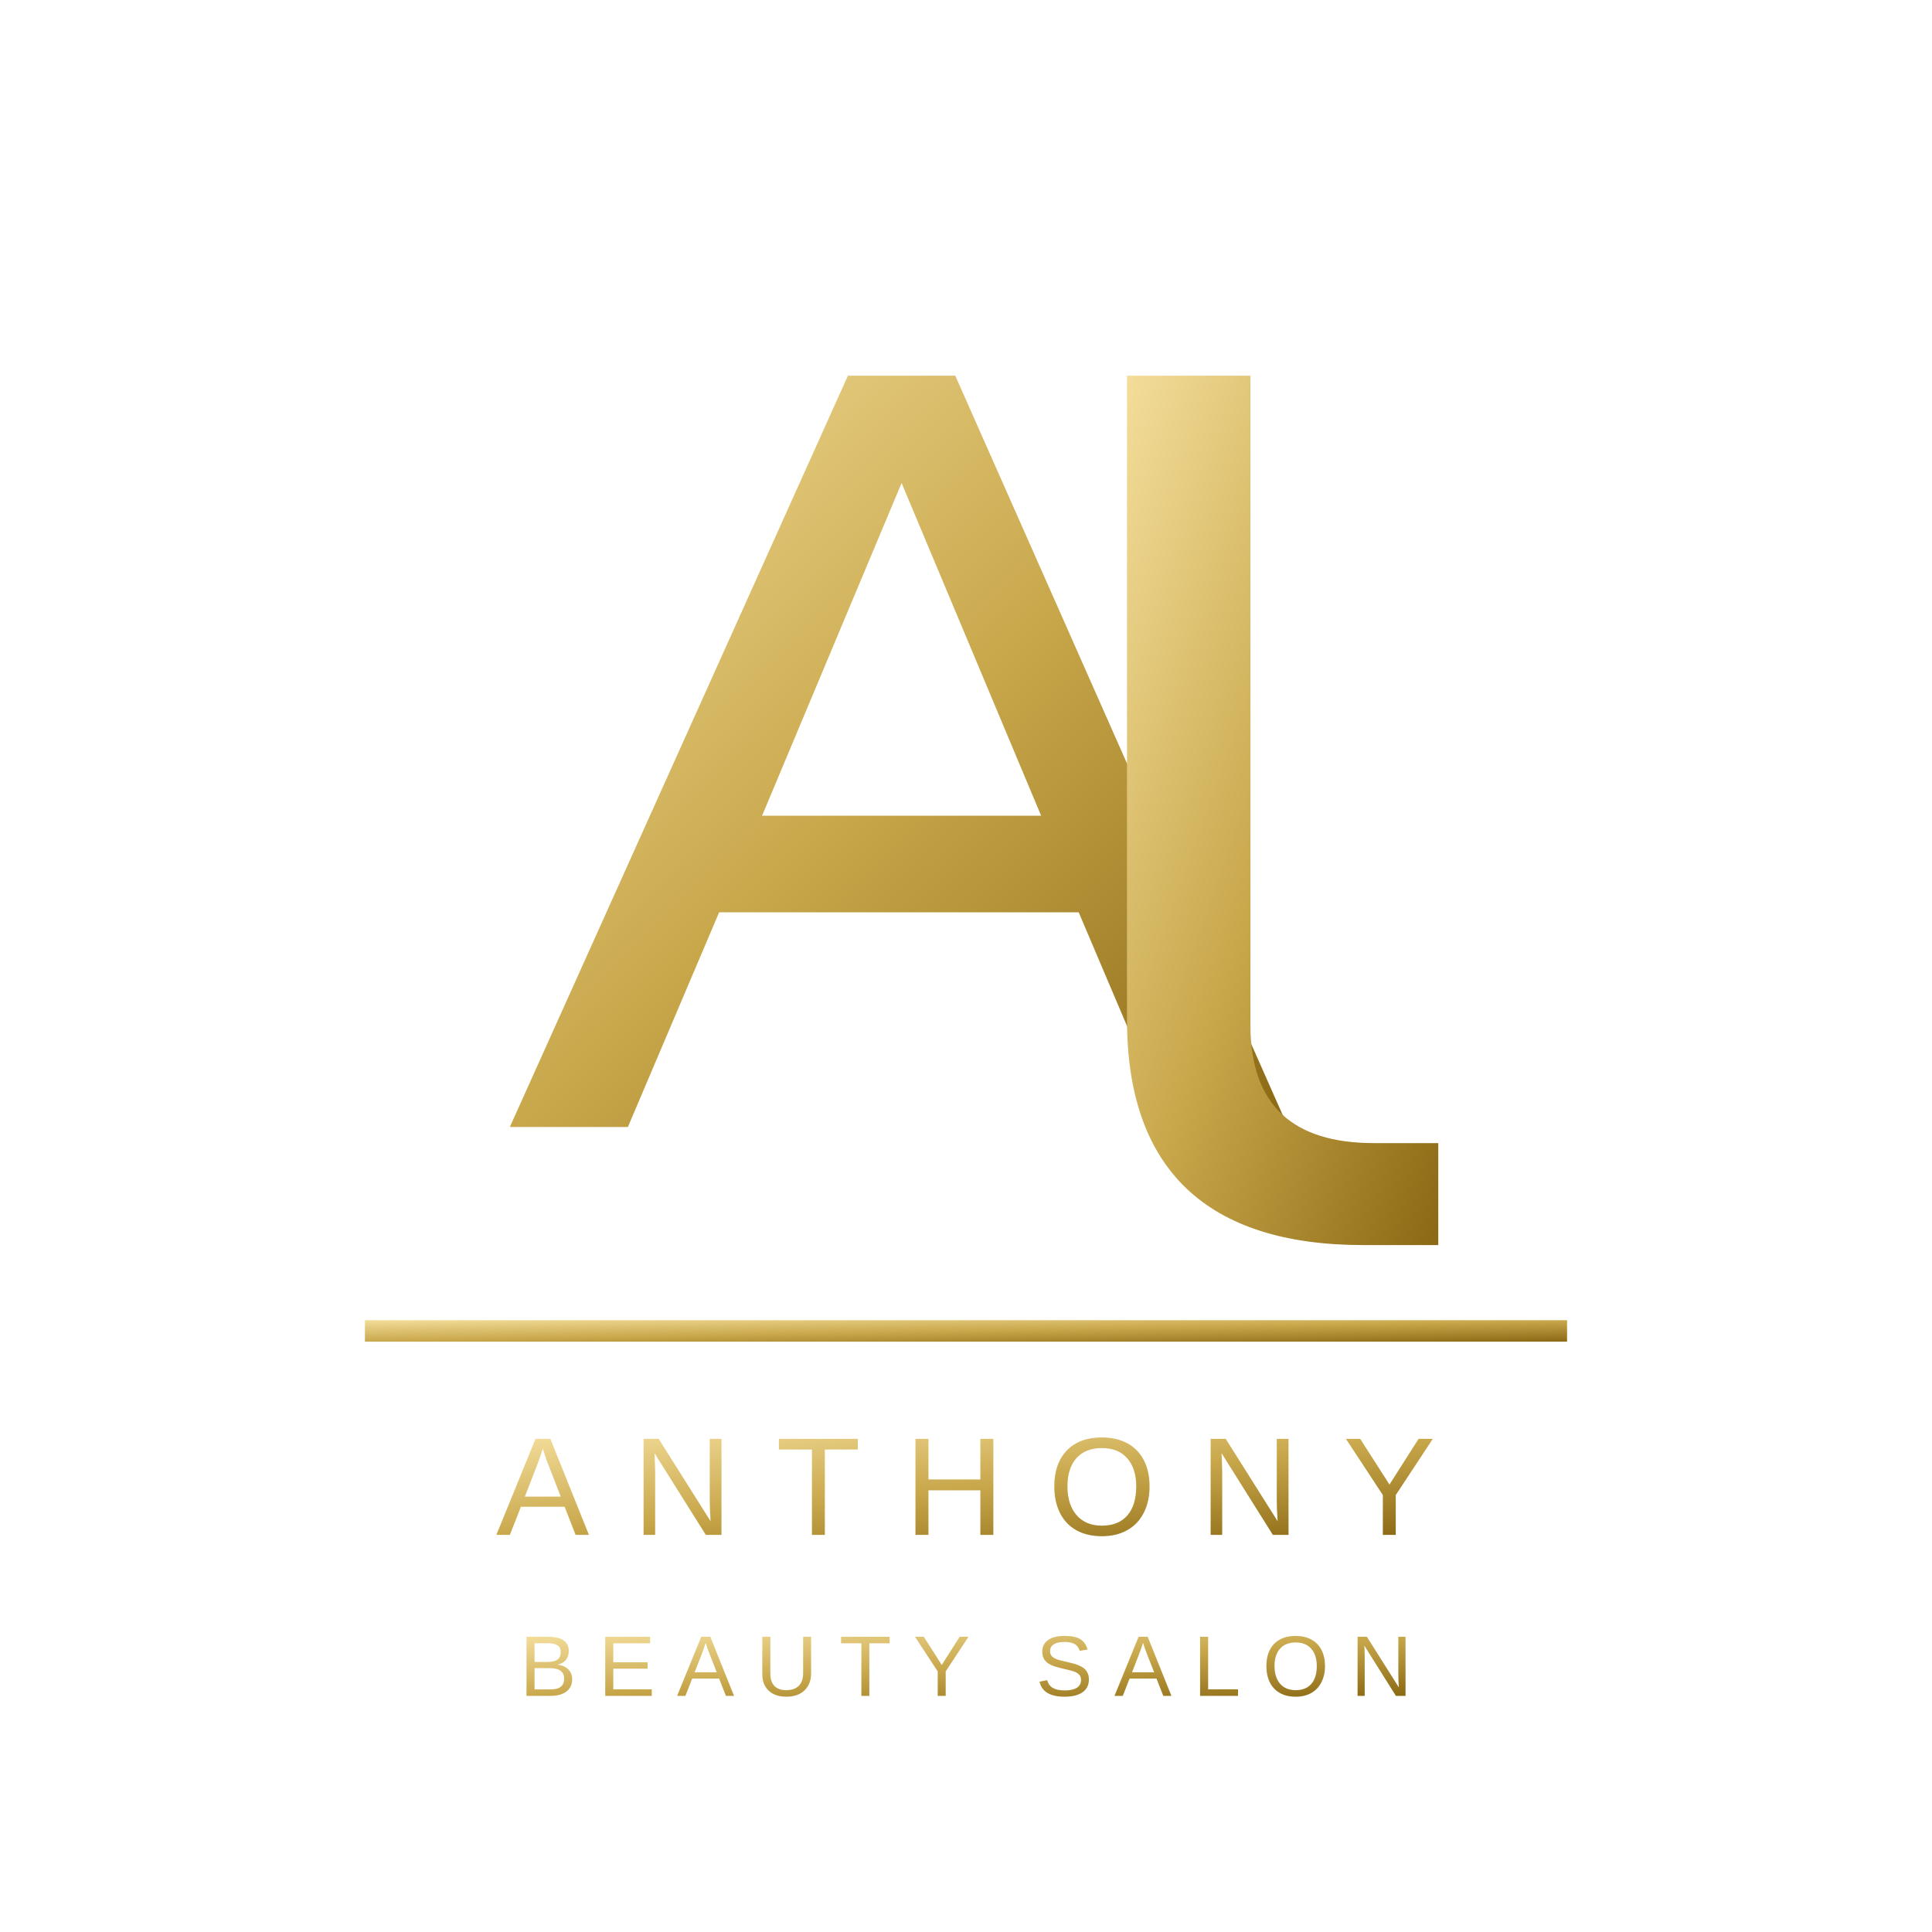
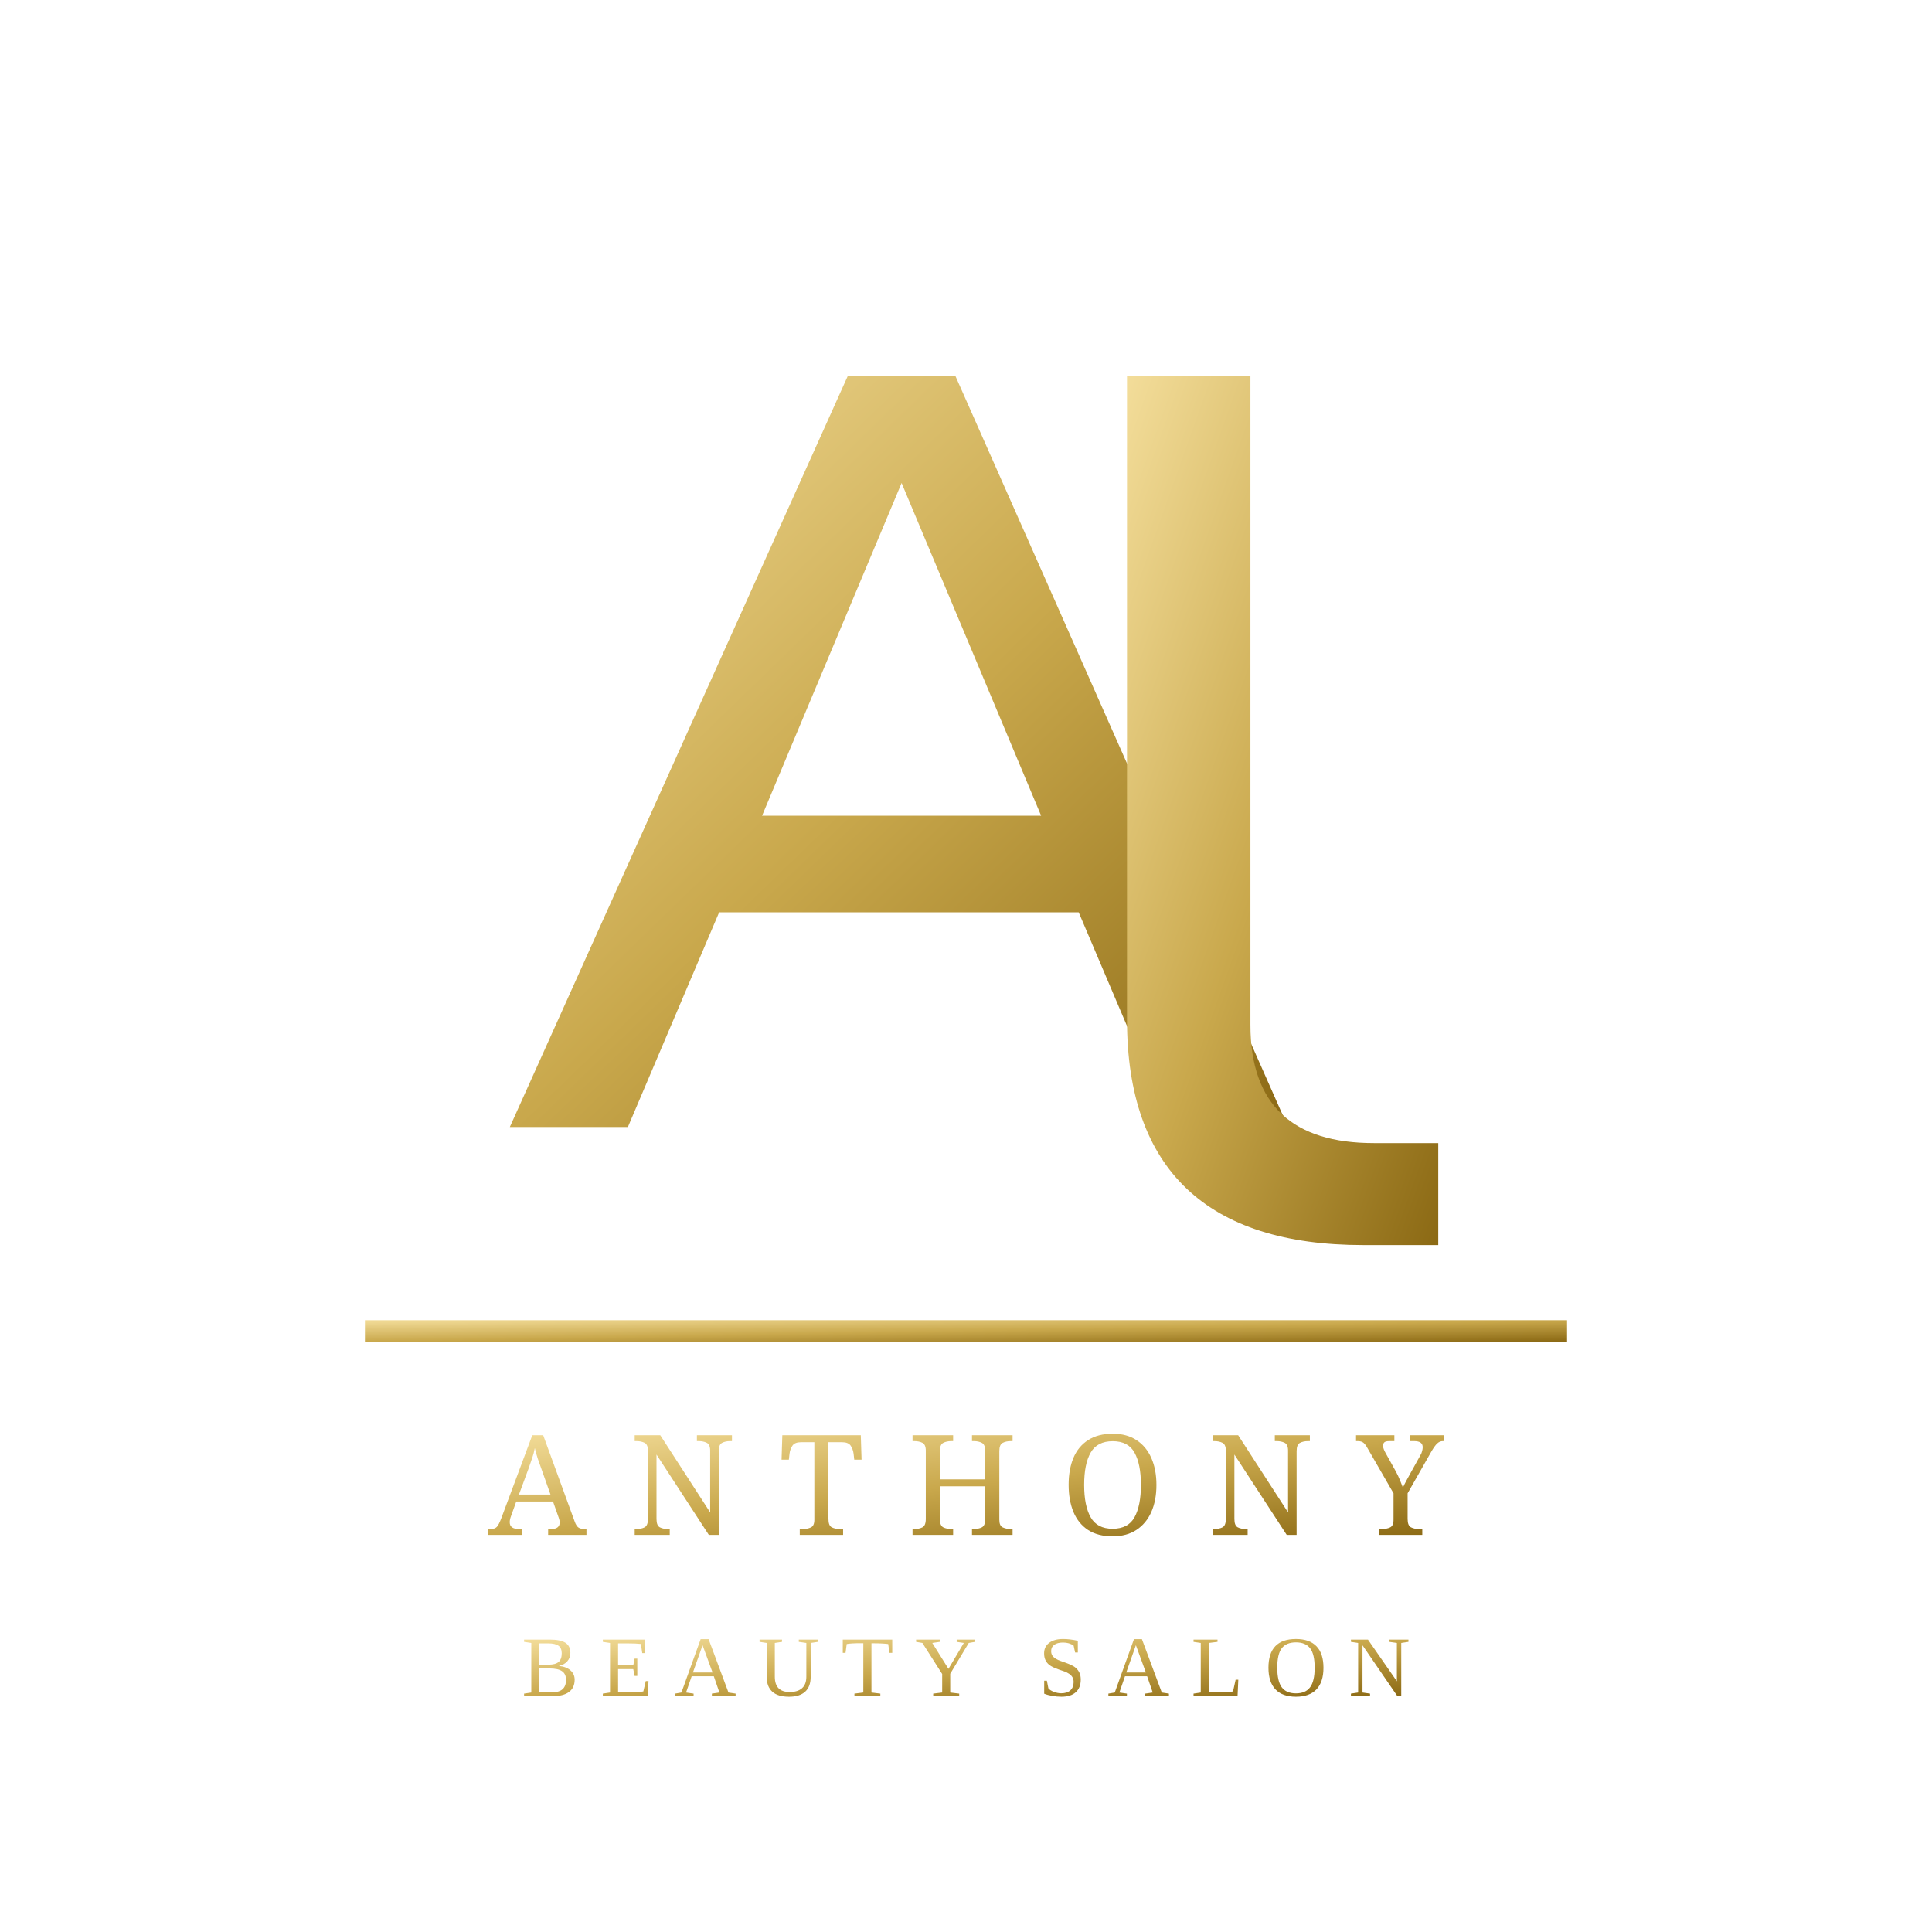
<svg xmlns="http://www.w3.org/2000/svg" viewBox="0 0 360 360" role="img" aria-label="Anthony Beauty Salon logo">
  <defs>
    <linearGradient id="gold" x1="0%" y1="0%" x2="100%" y2="100%">
      <stop offset="0%" stop-color="#f3dd9a" />
      <stop offset="50%" stop-color="#c9a84c" />
      <stop offset="100%" stop-color="#8b6914" />
    </linearGradient>
  </defs>
  <rect width="360" height="360" fill="none" />
  <g fill="url(#gold)">
    <path d="M95 210L158 70h20l62 140h-22l-17-40h-67l-17 40h-22zm47-58h52l-26-62-26 62z" />
    <path d="M210 70h23v121c0 15 8 22 23 22h12v19h-14c-29 0-44-14-44-42V70z" />
    <path d="M68 246h224v4H68z" />
-     <text x="180" y="286" text-anchor="middle" font-family="Montserrat, Arial, sans-serif" font-size="26" letter-spacing="8">ANTHONY</text>
-     <text x="180" y="316" text-anchor="middle" font-family="Montserrat, Arial, sans-serif" font-size="16" letter-spacing="4">BEAUTY SALON</text>
+     <text x="180" y="286" text-anchor="middle" font-family="Cormorant Garamond, Georgia, serif" font-size="26" letter-spacing="8">ANTHONY</text>
+     <text x="180" y="316" text-anchor="middle" font-family="Source Sans 3, Segoe UI, sans-serif" font-size="16" letter-spacing="4">BEAUTY SALON</text>
  </g>
</svg>
